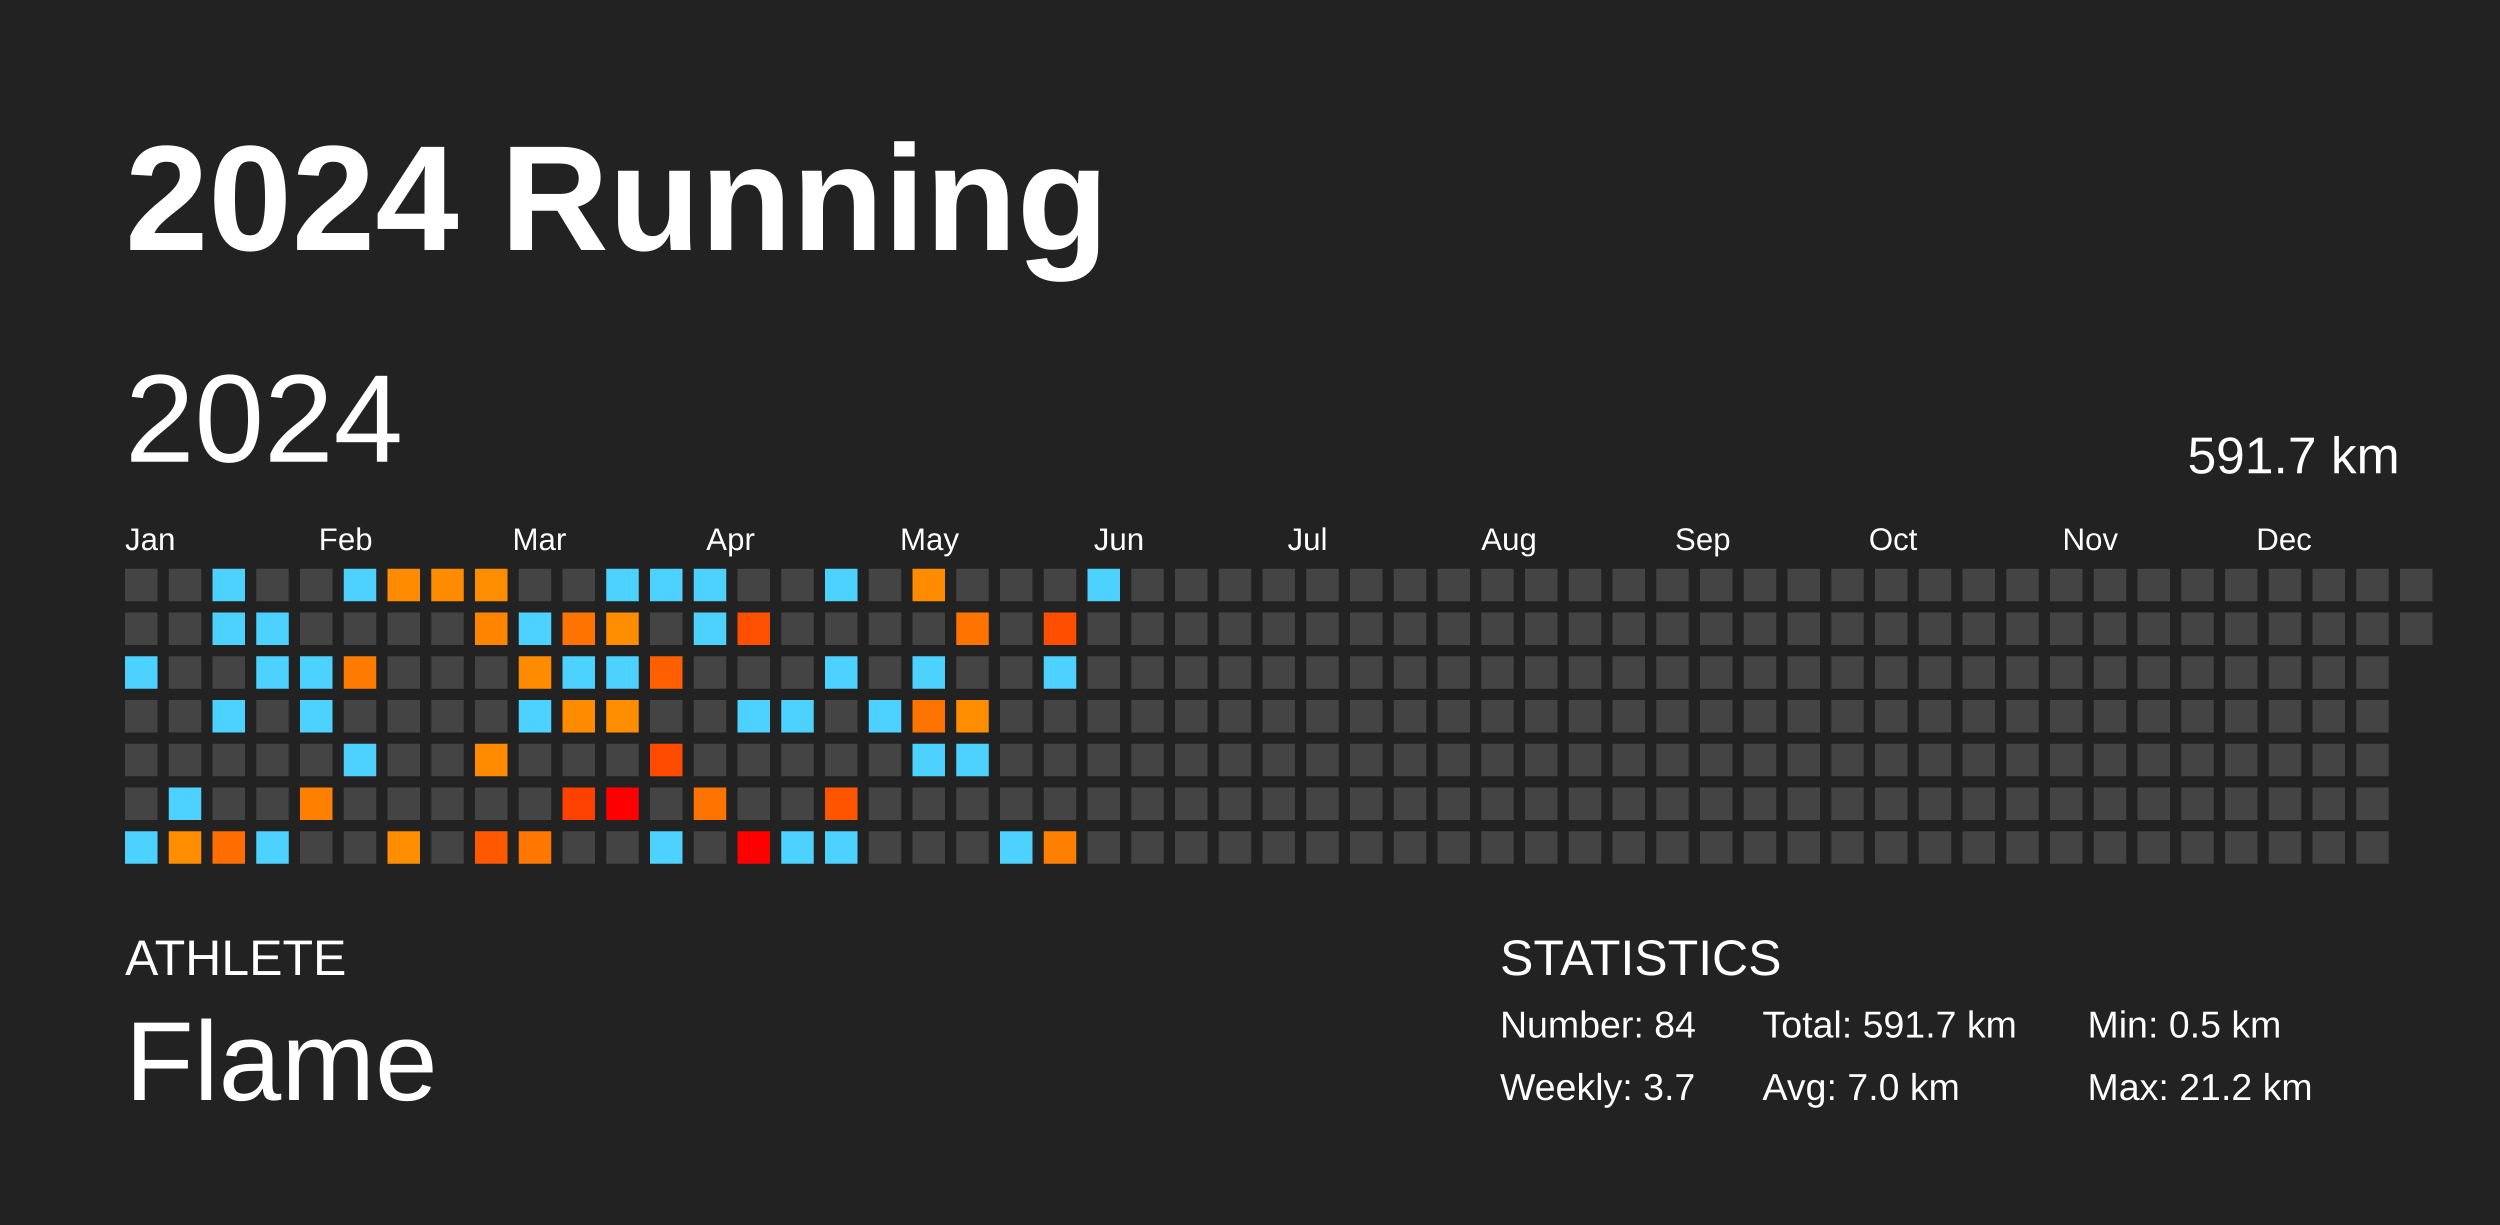
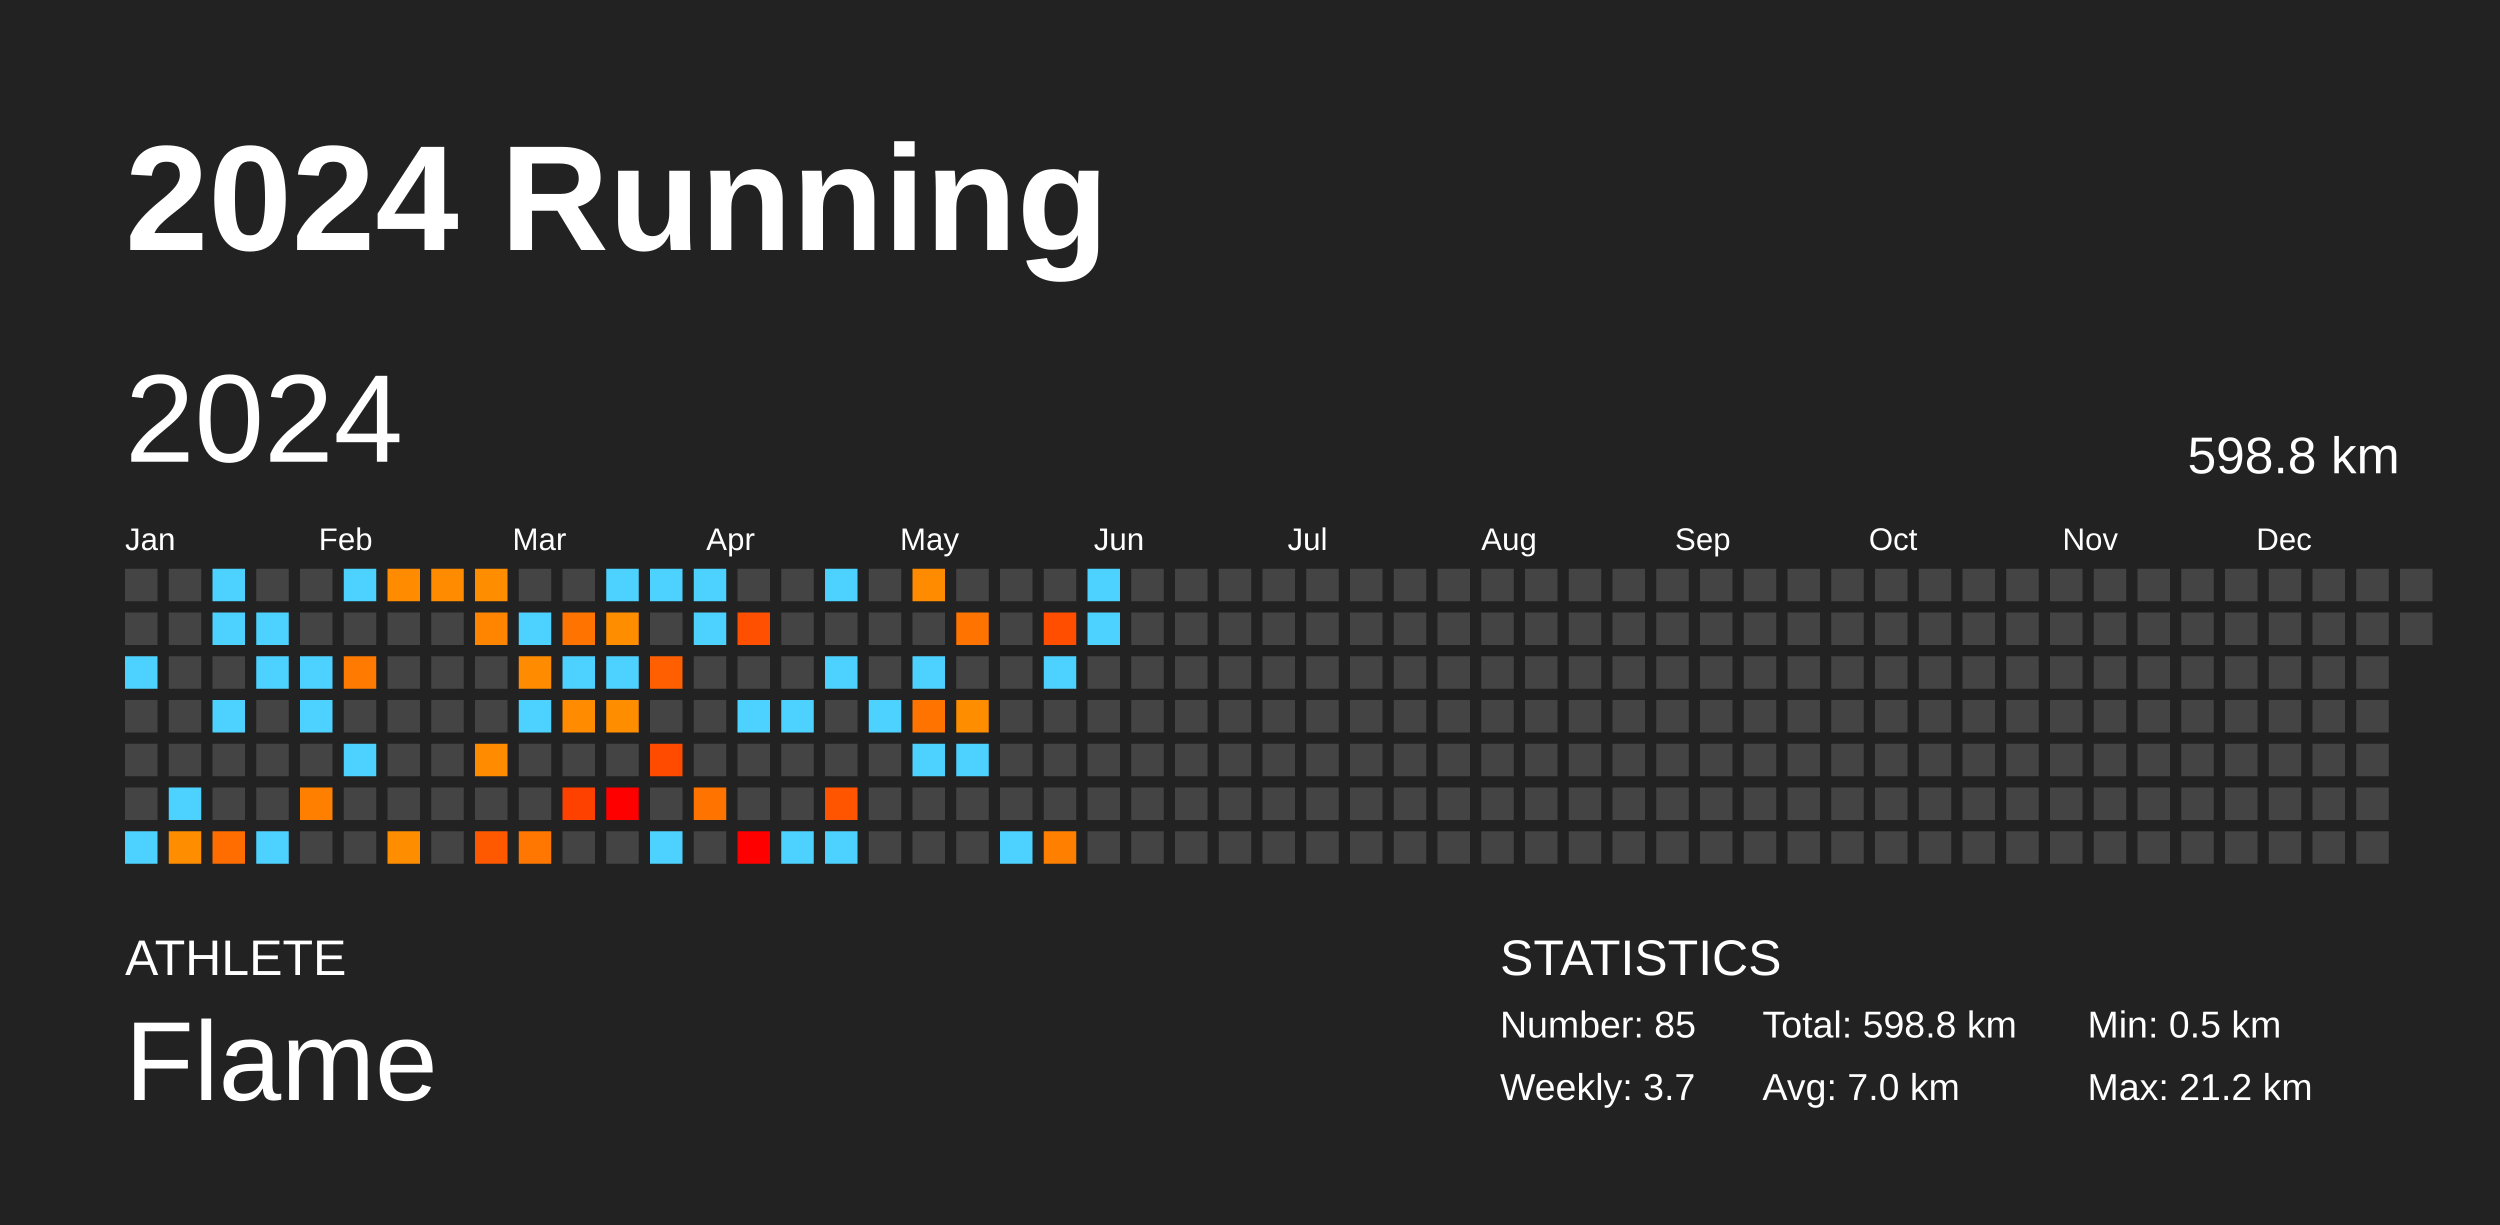
<svg xmlns="http://www.w3.org/2000/svg" baseProfile="full" height="98mm" version="1.1" viewBox="0,0,200,98" width="200mm">
  <defs />
  <rect fill="#222222" height="98" width="200" x="0" y="0" />
  <text fill="#FFFFFF" style="font-size:12px; font-family:Arial; font-weight:bold;" x="10" y="20">2024 Running</text>
  <text fill="#FFFFFF" style="font-size:4px; font-family:Arial" x="10" y="78">ATHLETE</text>
  <text fill="#FFFFFF" style="font-size:9px; font-family:Arial" x="10" y="88">Flame</text>
  <text fill="#FFFFFF" style="font-size:4px; font-family:Arial" x="120" y="78">STATISTICS</text>
-   <text fill="#FFFFFF" style="font-size:3px; font-family:Arial" x="120" y="83">Number: 84</text>
+   <text fill="#FFFFFF" style="font-size:3px; font-family:Arial" x="120" y="83">Number: 85</text>
  <text fill="#FFFFFF" style="font-size:3px; font-family:Arial" x="120" y="88">Weekly: 3.7</text>
-   <text fill="#FFFFFF" style="font-size:3px; font-family:Arial" x="141" y="83">Total: 591.7 km</text>
+   <text fill="#FFFFFF" style="font-size:3px; font-family:Arial" x="141" y="83">Total: 598.8 km</text>
  <text fill="#FFFFFF" style="font-size:3px; font-family:Arial" x="141" y="88">Avg: 7.0 km</text>
  <text fill="#FFFFFF" style="font-size:3px; font-family:Arial" x="167" y="83">Min: 0.5 km</text>
  <text fill="#FFFFFF" style="font-size:3px; font-family:Arial" x="167" y="88">Max: 21.2 km</text>
  <text dominant-baseline="hanging" fill="#FFFFFF" style="font-size:10.0px; font-family:Arial;" x="10" y="30">2024</text>
-   <text dominant-baseline="hanging" fill="#FFFFFF" style="font-size:4.125px; font-family:Arial;" x="175" y="35">591.7 km</text>
+   <text dominant-baseline="hanging" fill="#FFFFFF" style="font-size:4.125px; font-family:Arial;" x="175" y="35">598.8 km</text>
  <text fill="#FFFFFF" style="font-size:2.5px; font-family:Arial" x="10.0" y="44">Jan</text>
  <text fill="#FFFFFF" style="font-size:2.5px; font-family:Arial" x="25.5" y="44">Feb</text>
  <text fill="#FFFFFF" style="font-size:2.5px; font-family:Arial" x="41.0" y="44">Mar</text>
  <text fill="#FFFFFF" style="font-size:2.5px; font-family:Arial" x="56.5" y="44">Apr</text>
  <text fill="#FFFFFF" style="font-size:2.5px; font-family:Arial" x="72.0" y="44">May</text>
  <text fill="#FFFFFF" style="font-size:2.5px; font-family:Arial" x="87.5" y="44">Jun</text>
  <text fill="#FFFFFF" style="font-size:2.5px; font-family:Arial" x="103.0" y="44">Jul</text>
  <text fill="#FFFFFF" style="font-size:2.5px; font-family:Arial" x="118.5" y="44">Aug</text>
  <text fill="#FFFFFF" style="font-size:2.5px; font-family:Arial" x="134.0" y="44">Sep</text>
  <text fill="#FFFFFF" style="font-size:2.5px; font-family:Arial" x="149.5" y="44">Oct</text>
  <text fill="#FFFFFF" style="font-size:2.5px; font-family:Arial" x="165.0" y="44">Nov</text>
  <text fill="#FFFFFF" style="font-size:2.5px; font-family:Arial" x="180.5" y="44">Dec</text>
  <rect fill="#444444" height="2.6" width="2.6" x="10.0" y="45.5" />
  <rect fill="#444444" height="2.6" width="2.6" x="10.0" y="49.0" />
  <rect fill="#4dd2ff" height="2.6" width="2.6" x="10.0" y="52.5" />
  <rect fill="#444444" height="2.6" width="2.6" x="10.0" y="56.0" />
  <rect fill="#444444" height="2.6" width="2.6" x="10.0" y="59.5" />
  <rect fill="#444444" height="2.6" width="2.6" x="10.0" y="63.0" />
  <rect fill="#4dd2ff" height="2.6" width="2.6" x="10.0" y="66.5" />
  <rect fill="#444444" height="2.6" width="2.6" x="13.5" y="45.5" />
  <rect fill="#444444" height="2.6" width="2.6" x="13.5" y="49.0" />
  <rect fill="#444444" height="2.6" width="2.6" x="13.5" y="52.5" />
  <rect fill="#444444" height="2.6" width="2.6" x="13.5" y="56.0" />
  <rect fill="#444444" height="2.6" width="2.6" x="13.5" y="59.5" />
  <rect fill="#4dd2ff" height="2.6" width="2.6" x="13.5" y="63.0" />
  <rect fill="#ff8d00" height="2.6" width="2.6" x="13.5" y="66.5" />
  <rect fill="#4dd2ff" height="2.6" width="2.6" x="17.0" y="45.5" />
  <rect fill="#4dd2ff" height="2.6" width="2.6" x="17.0" y="49.0" />
  <rect fill="#444444" height="2.6" width="2.6" x="17.0" y="52.5" />
  <rect fill="#4dd2ff" height="2.6" width="2.6" x="17.0" y="56.0" />
  <rect fill="#444444" height="2.6" width="2.6" x="17.0" y="59.5" />
  <rect fill="#444444" height="2.6" width="2.6" x="17.0" y="63.0" />
  <rect fill="#ff6c00" height="2.6" width="2.6" x="17.0" y="66.5" />
  <rect fill="#444444" height="2.6" width="2.6" x="20.5" y="45.5" />
  <rect fill="#4dd2ff" height="2.6" width="2.6" x="20.5" y="49.0" />
  <rect fill="#4dd2ff" height="2.6" width="2.6" x="20.5" y="52.5" />
  <rect fill="#444444" height="2.6" width="2.6" x="20.5" y="56.0" />
  <rect fill="#444444" height="2.6" width="2.6" x="20.5" y="59.5" />
  <rect fill="#444444" height="2.6" width="2.6" x="20.5" y="63.0" />
  <rect fill="#4dd2ff" height="2.6" width="2.6" x="20.5" y="66.5" />
  <rect fill="#444444" height="2.6" width="2.6" x="24.0" y="45.5" />
  <rect fill="#444444" height="2.6" width="2.6" x="24.0" y="49.0" />
  <rect fill="#4dd2ff" height="2.6" width="2.6" x="24.0" y="52.5" />
  <rect fill="#4dd2ff" height="2.6" width="2.6" x="24.0" y="56.0" />
  <rect fill="#444444" height="2.6" width="2.6" x="24.0" y="59.5" />
  <rect fill="#ff8000" height="2.6" width="2.6" x="24.0" y="63.0" />
  <rect fill="#444444" height="2.6" width="2.6" x="24.0" y="66.5" />
  <rect fill="#4dd2ff" height="2.6" width="2.6" x="27.5" y="45.5" />
  <rect fill="#444444" height="2.6" width="2.6" x="27.5" y="49.0" />
  <rect fill="#ff7a00" height="2.6" width="2.6" x="27.5" y="52.5" />
  <rect fill="#444444" height="2.6" width="2.6" x="27.5" y="56.0" />
  <rect fill="#4dd2ff" height="2.6" width="2.6" x="27.5" y="59.5" />
  <rect fill="#444444" height="2.6" width="2.6" x="27.5" y="63.0" />
  <rect fill="#444444" height="2.6" width="2.6" x="27.5" y="66.5" />
  <rect fill="#ff8c00" height="2.6" width="2.6" x="31.0" y="45.5" />
  <rect fill="#444444" height="2.6" width="2.6" x="31.0" y="49.0" />
  <rect fill="#444444" height="2.6" width="2.6" x="31.0" y="52.5" />
  <rect fill="#444444" height="2.6" width="2.6" x="31.0" y="56.0" />
  <rect fill="#444444" height="2.6" width="2.6" x="31.0" y="59.5" />
  <rect fill="#444444" height="2.6" width="2.6" x="31.0" y="63.0" />
  <rect fill="#ff8d00" height="2.6" width="2.6" x="31.0" y="66.5" />
  <rect fill="#ff8c00" height="2.6" width="2.6" x="34.5" y="45.5" />
  <rect fill="#444444" height="2.6" width="2.6" x="34.5" y="49.0" />
  <rect fill="#444444" height="2.6" width="2.6" x="34.5" y="52.5" />
  <rect fill="#444444" height="2.6" width="2.6" x="34.5" y="56.0" />
  <rect fill="#444444" height="2.6" width="2.6" x="34.5" y="59.5" />
  <rect fill="#444444" height="2.6" width="2.6" x="34.5" y="63.0" />
  <rect fill="#444444" height="2.6" width="2.6" x="34.5" y="66.5" />
  <rect fill="#ff8d00" height="2.6" width="2.6" x="38.0" y="45.5" />
  <rect fill="#ff8400" height="2.6" width="2.6" x="38.0" y="49.0" />
  <rect fill="#444444" height="2.6" width="2.6" x="38.0" y="52.5" />
  <rect fill="#444444" height="2.6" width="2.6" x="38.0" y="56.0" />
  <rect fill="#ff8b00" height="2.6" width="2.6" x="38.0" y="59.5" />
  <rect fill="#444444" height="2.6" width="2.6" x="38.0" y="63.0" />
  <rect fill="#ff5900" height="2.6" width="2.6" x="38.0" y="66.5" />
  <rect fill="#444444" height="2.6" width="2.6" x="41.5" y="45.5" />
  <rect fill="#4dd2ff" height="2.6" width="2.6" x="41.5" y="49.0" />
  <rect fill="#ff8c00" height="2.6" width="2.6" x="41.5" y="52.5" />
  <rect fill="#4dd2ff" height="2.6" width="2.6" x="41.5" y="56.0" />
  <rect fill="#444444" height="2.6" width="2.6" x="41.5" y="59.5" />
  <rect fill="#444444" height="2.6" width="2.6" x="41.5" y="63.0" />
  <rect fill="#ff7700" height="2.6" width="2.6" x="41.5" y="66.5" />
  <rect fill="#444444" height="2.6" width="2.6" x="45.0" y="45.5" />
  <rect fill="#ff7300" height="2.6" width="2.6" x="45.0" y="49.0" />
  <rect fill="#4dd2ff" height="2.6" width="2.6" x="45.0" y="52.5" />
  <rect fill="#ff8b00" height="2.6" width="2.6" x="45.0" y="56.0" />
  <rect fill="#444444" height="2.6" width="2.6" x="45.0" y="59.5" />
  <rect fill="#ff4100" height="2.6" width="2.6" x="45.0" y="63.0" />
  <rect fill="#444444" height="2.6" width="2.6" x="45.0" y="66.5" />
  <rect fill="#4dd2ff" height="2.6" width="2.6" x="48.5" y="45.5" />
  <rect fill="#ff8d00" height="2.6" width="2.6" x="48.5" y="49.0" />
  <rect fill="#4dd2ff" height="2.6" width="2.6" x="48.5" y="52.5" />
  <rect fill="#ff8d00" height="2.6" width="2.6" x="48.5" y="56.0" />
  <rect fill="#444444" height="2.6" width="2.6" x="48.5" y="59.5" />
  <rect fill="red" height="2.6" width="2.6" x="48.5" y="63.0" />
  <rect fill="#444444" height="2.6" width="2.6" x="48.5" y="66.5" />
  <rect fill="#4dd2ff" height="2.6" width="2.6" x="52.0" y="45.5" />
  <rect fill="#444444" height="2.6" width="2.6" x="52.0" y="49.0" />
  <rect fill="#ff5f00" height="2.6" width="2.6" x="52.0" y="52.5" />
  <rect fill="#444444" height="2.6" width="2.6" x="52.0" y="56.0" />
  <rect fill="#ff4b00" height="2.6" width="2.6" x="52.0" y="59.5" />
  <rect fill="#444444" height="2.6" width="2.6" x="52.0" y="63.0" />
  <rect fill="#4dd2ff" height="2.6" width="2.6" x="52.0" y="66.5" />
  <rect fill="#4dd2ff" height="2.6" width="2.6" x="55.5" y="45.5" />
  <rect fill="#4dd2ff" height="2.6" width="2.6" x="55.5" y="49.0" />
  <rect fill="#444444" height="2.6" width="2.6" x="55.5" y="52.5" />
  <rect fill="#444444" height="2.6" width="2.6" x="55.5" y="56.0" />
  <rect fill="#444444" height="2.6" width="2.6" x="55.5" y="59.5" />
  <rect fill="#ff7400" height="2.6" width="2.6" x="55.5" y="63.0" />
  <rect fill="#444444" height="2.6" width="2.6" x="55.5" y="66.5" />
  <rect fill="#444444" height="2.6" width="2.6" x="59.0" y="45.5" />
  <rect fill="#ff4f00" height="2.6" width="2.6" x="59.0" y="49.0" />
  <rect fill="#444444" height="2.6" width="2.6" x="59.0" y="52.5" />
  <rect fill="#4dd2ff" height="2.6" width="2.6" x="59.0" y="56.0" />
  <rect fill="#444444" height="2.6" width="2.6" x="59.0" y="59.5" />
  <rect fill="#444444" height="2.6" width="2.6" x="59.0" y="63.0" />
  <rect fill="red" height="2.6" width="2.6" x="59.0" y="66.5" />
  <rect fill="#444444" height="2.6" width="2.6" x="62.5" y="45.5" />
  <rect fill="#444444" height="2.6" width="2.6" x="62.5" y="49.0" />
  <rect fill="#444444" height="2.6" width="2.6" x="62.5" y="52.5" />
  <rect fill="#4dd2ff" height="2.6" width="2.6" x="62.5" y="56.0" />
  <rect fill="#444444" height="2.6" width="2.6" x="62.5" y="59.5" />
  <rect fill="#444444" height="2.6" width="2.6" x="62.5" y="63.0" />
  <rect fill="#4dd2ff" height="2.6" width="2.6" x="62.5" y="66.5" />
  <rect fill="#4dd2ff" height="2.6" width="2.6" x="66.0" y="45.5" />
  <rect fill="#444444" height="2.6" width="2.6" x="66.0" y="49.0" />
  <rect fill="#4dd2ff" height="2.6" width="2.6" x="66.0" y="52.5" />
  <rect fill="#444444" height="2.6" width="2.6" x="66.0" y="56.0" />
  <rect fill="#444444" height="2.6" width="2.6" x="66.0" y="59.5" />
  <rect fill="#ff5500" height="2.6" width="2.6" x="66.0" y="63.0" />
  <rect fill="#4dd2ff" height="2.6" width="2.6" x="66.0" y="66.5" />
  <rect fill="#444444" height="2.6" width="2.6" x="69.5" y="45.5" />
  <rect fill="#444444" height="2.6" width="2.6" x="69.5" y="49.0" />
  <rect fill="#444444" height="2.6" width="2.6" x="69.5" y="52.5" />
  <rect fill="#4dd2ff" height="2.6" width="2.6" x="69.5" y="56.0" />
  <rect fill="#444444" height="2.6" width="2.6" x="69.5" y="59.5" />
  <rect fill="#444444" height="2.6" width="2.6" x="69.5" y="63.0" />
  <rect fill="#444444" height="2.6" width="2.6" x="69.5" y="66.5" />
  <rect fill="#ff8c00" height="2.6" width="2.6" x="73.0" y="45.5" />
  <rect fill="#444444" height="2.6" width="2.6" x="73.0" y="49.0" />
  <rect fill="#4dd2ff" height="2.6" width="2.6" x="73.0" y="52.5" />
  <rect fill="#ff7300" height="2.6" width="2.6" x="73.0" y="56.0" />
  <rect fill="#4dd2ff" height="2.6" width="2.6" x="73.0" y="59.5" />
  <rect fill="#444444" height="2.6" width="2.6" x="73.0" y="63.0" />
  <rect fill="#444444" height="2.6" width="2.6" x="73.0" y="66.5" />
  <rect fill="#444444" height="2.6" width="2.6" x="76.5" y="45.5" />
  <rect fill="#ff7400" height="2.6" width="2.6" x="76.5" y="49.0" />
  <rect fill="#444444" height="2.6" width="2.6" x="76.5" y="52.5" />
  <rect fill="#ff8d00" height="2.6" width="2.6" x="76.5" y="56.0" />
  <rect fill="#4dd2ff" height="2.6" width="2.6" x="76.5" y="59.5" />
  <rect fill="#444444" height="2.6" width="2.6" x="76.5" y="63.0" />
  <rect fill="#444444" height="2.6" width="2.6" x="76.5" y="66.5" />
  <rect fill="#444444" height="2.6" width="2.6" x="80.0" y="45.5" />
  <rect fill="#444444" height="2.6" width="2.6" x="80.0" y="49.0" />
  <rect fill="#444444" height="2.6" width="2.6" x="80.0" y="52.5" />
  <rect fill="#444444" height="2.6" width="2.6" x="80.0" y="56.0" />
  <rect fill="#444444" height="2.6" width="2.6" x="80.0" y="59.5" />
  <rect fill="#444444" height="2.6" width="2.6" x="80.0" y="63.0" />
  <rect fill="#4dd2ff" height="2.6" width="2.6" x="80.0" y="66.5" />
  <rect fill="#444444" height="2.6" width="2.6" x="83.5" y="45.5" />
  <rect fill="#ff4e00" height="2.6" width="2.6" x="83.5" y="49.0" />
  <rect fill="#4dd2ff" height="2.6" width="2.6" x="83.5" y="52.5" />
  <rect fill="#444444" height="2.6" width="2.6" x="83.5" y="56.0" />
  <rect fill="#444444" height="2.6" width="2.6" x="83.5" y="59.5" />
  <rect fill="#444444" height="2.6" width="2.6" x="83.5" y="63.0" />
  <rect fill="#ff8000" height="2.6" width="2.6" x="83.5" y="66.5" />
  <rect fill="#4dd2ff" height="2.6" width="2.6" x="87.0" y="45.5" />
-   <rect fill="#444444" height="2.6" width="2.6" x="87.0" y="49.0" />
+   <rect fill="#4dd2ff" height="2.6" width="2.6" x="87.0" y="49.0" />
  <rect fill="#444444" height="2.6" width="2.6" x="87.0" y="52.5" />
  <rect fill="#444444" height="2.6" width="2.6" x="87.0" y="56.0" />
  <rect fill="#444444" height="2.6" width="2.6" x="87.0" y="59.5" />
  <rect fill="#444444" height="2.6" width="2.6" x="87.0" y="63.0" />
  <rect fill="#444444" height="2.6" width="2.6" x="87.0" y="66.5" />
  <rect fill="#444444" height="2.6" width="2.6" x="90.5" y="45.5" />
  <rect fill="#444444" height="2.6" width="2.6" x="90.5" y="49.0" />
  <rect fill="#444444" height="2.6" width="2.6" x="90.5" y="52.5" />
  <rect fill="#444444" height="2.6" width="2.6" x="90.5" y="56.0" />
  <rect fill="#444444" height="2.6" width="2.6" x="90.5" y="59.5" />
  <rect fill="#444444" height="2.6" width="2.6" x="90.5" y="63.0" />
  <rect fill="#444444" height="2.6" width="2.6" x="90.5" y="66.5" />
  <rect fill="#444444" height="2.6" width="2.6" x="94.0" y="45.5" />
  <rect fill="#444444" height="2.6" width="2.6" x="94.0" y="49.0" />
  <rect fill="#444444" height="2.6" width="2.6" x="94.0" y="52.5" />
  <rect fill="#444444" height="2.6" width="2.6" x="94.0" y="56.0" />
  <rect fill="#444444" height="2.6" width="2.6" x="94.0" y="59.5" />
  <rect fill="#444444" height="2.6" width="2.6" x="94.0" y="63.0" />
  <rect fill="#444444" height="2.6" width="2.6" x="94.0" y="66.5" />
  <rect fill="#444444" height="2.6" width="2.6" x="97.5" y="45.5" />
  <rect fill="#444444" height="2.6" width="2.6" x="97.5" y="49.0" />
  <rect fill="#444444" height="2.6" width="2.6" x="97.5" y="52.5" />
  <rect fill="#444444" height="2.6" width="2.6" x="97.5" y="56.0" />
  <rect fill="#444444" height="2.6" width="2.6" x="97.5" y="59.5" />
  <rect fill="#444444" height="2.6" width="2.6" x="97.5" y="63.0" />
  <rect fill="#444444" height="2.6" width="2.6" x="97.5" y="66.5" />
  <rect fill="#444444" height="2.6" width="2.6" x="101.0" y="45.5" />
  <rect fill="#444444" height="2.6" width="2.6" x="101.0" y="49.0" />
  <rect fill="#444444" height="2.6" width="2.6" x="101.0" y="52.5" />
  <rect fill="#444444" height="2.6" width="2.6" x="101.0" y="56.0" />
  <rect fill="#444444" height="2.6" width="2.6" x="101.0" y="59.5" />
  <rect fill="#444444" height="2.6" width="2.6" x="101.0" y="63.0" />
  <rect fill="#444444" height="2.6" width="2.6" x="101.0" y="66.5" />
  <rect fill="#444444" height="2.6" width="2.6" x="104.5" y="45.5" />
  <rect fill="#444444" height="2.6" width="2.6" x="104.5" y="49.0" />
  <rect fill="#444444" height="2.6" width="2.6" x="104.5" y="52.5" />
  <rect fill="#444444" height="2.6" width="2.6" x="104.5" y="56.0" />
  <rect fill="#444444" height="2.6" width="2.6" x="104.5" y="59.5" />
  <rect fill="#444444" height="2.6" width="2.6" x="104.5" y="63.0" />
  <rect fill="#444444" height="2.6" width="2.6" x="104.5" y="66.5" />
  <rect fill="#444444" height="2.6" width="2.6" x="108.0" y="45.5" />
  <rect fill="#444444" height="2.6" width="2.6" x="108.0" y="49.0" />
  <rect fill="#444444" height="2.6" width="2.6" x="108.0" y="52.5" />
  <rect fill="#444444" height="2.6" width="2.6" x="108.0" y="56.0" />
  <rect fill="#444444" height="2.6" width="2.6" x="108.0" y="59.5" />
  <rect fill="#444444" height="2.6" width="2.6" x="108.0" y="63.0" />
  <rect fill="#444444" height="2.6" width="2.6" x="108.0" y="66.5" />
  <rect fill="#444444" height="2.6" width="2.6" x="111.5" y="45.5" />
  <rect fill="#444444" height="2.6" width="2.6" x="111.5" y="49.0" />
  <rect fill="#444444" height="2.6" width="2.6" x="111.5" y="52.5" />
  <rect fill="#444444" height="2.6" width="2.6" x="111.5" y="56.0" />
  <rect fill="#444444" height="2.6" width="2.6" x="111.5" y="59.5" />
  <rect fill="#444444" height="2.6" width="2.6" x="111.5" y="63.0" />
  <rect fill="#444444" height="2.6" width="2.6" x="111.5" y="66.5" />
  <rect fill="#444444" height="2.6" width="2.6" x="115.0" y="45.5" />
  <rect fill="#444444" height="2.6" width="2.6" x="115.0" y="49.0" />
  <rect fill="#444444" height="2.6" width="2.6" x="115.0" y="52.5" />
  <rect fill="#444444" height="2.6" width="2.6" x="115.0" y="56.0" />
  <rect fill="#444444" height="2.6" width="2.6" x="115.0" y="59.5" />
  <rect fill="#444444" height="2.6" width="2.6" x="115.0" y="63.0" />
  <rect fill="#444444" height="2.6" width="2.6" x="115.0" y="66.5" />
  <rect fill="#444444" height="2.6" width="2.6" x="118.5" y="45.5" />
  <rect fill="#444444" height="2.6" width="2.6" x="118.5" y="49.0" />
  <rect fill="#444444" height="2.6" width="2.6" x="118.5" y="52.5" />
  <rect fill="#444444" height="2.6" width="2.6" x="118.5" y="56.0" />
  <rect fill="#444444" height="2.6" width="2.6" x="118.5" y="59.5" />
  <rect fill="#444444" height="2.6" width="2.6" x="118.5" y="63.0" />
  <rect fill="#444444" height="2.6" width="2.6" x="118.5" y="66.5" />
  <rect fill="#444444" height="2.6" width="2.6" x="122.0" y="45.5" />
  <rect fill="#444444" height="2.6" width="2.6" x="122.0" y="49.0" />
  <rect fill="#444444" height="2.6" width="2.6" x="122.0" y="52.5" />
  <rect fill="#444444" height="2.6" width="2.6" x="122.0" y="56.0" />
  <rect fill="#444444" height="2.6" width="2.6" x="122.0" y="59.5" />
  <rect fill="#444444" height="2.6" width="2.6" x="122.0" y="63.0" />
  <rect fill="#444444" height="2.6" width="2.6" x="122.0" y="66.5" />
  <rect fill="#444444" height="2.6" width="2.6" x="125.5" y="45.5" />
  <rect fill="#444444" height="2.6" width="2.6" x="125.5" y="49.0" />
  <rect fill="#444444" height="2.6" width="2.6" x="125.5" y="52.5" />
  <rect fill="#444444" height="2.6" width="2.6" x="125.5" y="56.0" />
  <rect fill="#444444" height="2.6" width="2.6" x="125.5" y="59.5" />
  <rect fill="#444444" height="2.6" width="2.6" x="125.5" y="63.0" />
  <rect fill="#444444" height="2.6" width="2.6" x="125.5" y="66.5" />
  <rect fill="#444444" height="2.6" width="2.6" x="129.0" y="45.5" />
  <rect fill="#444444" height="2.6" width="2.6" x="129.0" y="49.0" />
  <rect fill="#444444" height="2.6" width="2.6" x="129.0" y="52.5" />
  <rect fill="#444444" height="2.6" width="2.6" x="129.0" y="56.0" />
  <rect fill="#444444" height="2.6" width="2.6" x="129.0" y="59.5" />
  <rect fill="#444444" height="2.6" width="2.6" x="129.0" y="63.0" />
  <rect fill="#444444" height="2.6" width="2.6" x="129.0" y="66.5" />
  <rect fill="#444444" height="2.6" width="2.6" x="132.5" y="45.5" />
  <rect fill="#444444" height="2.6" width="2.6" x="132.5" y="49.0" />
  <rect fill="#444444" height="2.6" width="2.6" x="132.5" y="52.5" />
  <rect fill="#444444" height="2.6" width="2.6" x="132.5" y="56.0" />
  <rect fill="#444444" height="2.6" width="2.6" x="132.5" y="59.5" />
  <rect fill="#444444" height="2.6" width="2.6" x="132.5" y="63.0" />
  <rect fill="#444444" height="2.6" width="2.6" x="132.5" y="66.5" />
  <rect fill="#444444" height="2.6" width="2.6" x="136.0" y="45.5" />
  <rect fill="#444444" height="2.6" width="2.6" x="136.0" y="49.0" />
  <rect fill="#444444" height="2.6" width="2.6" x="136.0" y="52.5" />
  <rect fill="#444444" height="2.6" width="2.6" x="136.0" y="56.0" />
  <rect fill="#444444" height="2.6" width="2.6" x="136.0" y="59.5" />
  <rect fill="#444444" height="2.6" width="2.6" x="136.0" y="63.0" />
  <rect fill="#444444" height="2.6" width="2.6" x="136.0" y="66.5" />
  <rect fill="#444444" height="2.6" width="2.6" x="139.5" y="45.5" />
  <rect fill="#444444" height="2.6" width="2.6" x="139.5" y="49.0" />
  <rect fill="#444444" height="2.6" width="2.6" x="139.5" y="52.5" />
  <rect fill="#444444" height="2.6" width="2.6" x="139.5" y="56.0" />
  <rect fill="#444444" height="2.6" width="2.6" x="139.5" y="59.5" />
  <rect fill="#444444" height="2.6" width="2.6" x="139.5" y="63.0" />
  <rect fill="#444444" height="2.6" width="2.6" x="139.5" y="66.5" />
  <rect fill="#444444" height="2.6" width="2.6" x="143.0" y="45.5" />
  <rect fill="#444444" height="2.6" width="2.6" x="143.0" y="49.0" />
  <rect fill="#444444" height="2.6" width="2.6" x="143.0" y="52.5" />
  <rect fill="#444444" height="2.6" width="2.6" x="143.0" y="56.0" />
  <rect fill="#444444" height="2.6" width="2.6" x="143.0" y="59.5" />
  <rect fill="#444444" height="2.6" width="2.6" x="143.0" y="63.0" />
  <rect fill="#444444" height="2.6" width="2.6" x="143.0" y="66.5" />
  <rect fill="#444444" height="2.6" width="2.6" x="146.5" y="45.5" />
  <rect fill="#444444" height="2.6" width="2.6" x="146.5" y="49.0" />
  <rect fill="#444444" height="2.6" width="2.6" x="146.5" y="52.5" />
  <rect fill="#444444" height="2.6" width="2.6" x="146.5" y="56.0" />
  <rect fill="#444444" height="2.6" width="2.6" x="146.5" y="59.5" />
  <rect fill="#444444" height="2.6" width="2.6" x="146.5" y="63.0" />
  <rect fill="#444444" height="2.6" width="2.6" x="146.5" y="66.5" />
  <rect fill="#444444" height="2.6" width="2.6" x="150.0" y="45.5" />
  <rect fill="#444444" height="2.6" width="2.6" x="150.0" y="49.0" />
  <rect fill="#444444" height="2.6" width="2.6" x="150.0" y="52.5" />
  <rect fill="#444444" height="2.6" width="2.6" x="150.0" y="56.0" />
  <rect fill="#444444" height="2.6" width="2.6" x="150.0" y="59.5" />
  <rect fill="#444444" height="2.6" width="2.6" x="150.0" y="63.0" />
  <rect fill="#444444" height="2.6" width="2.6" x="150.0" y="66.5" />
  <rect fill="#444444" height="2.6" width="2.6" x="153.5" y="45.5" />
  <rect fill="#444444" height="2.6" width="2.6" x="153.5" y="49.0" />
  <rect fill="#444444" height="2.6" width="2.6" x="153.5" y="52.5" />
  <rect fill="#444444" height="2.6" width="2.6" x="153.5" y="56.0" />
  <rect fill="#444444" height="2.6" width="2.6" x="153.5" y="59.5" />
  <rect fill="#444444" height="2.6" width="2.6" x="153.5" y="63.0" />
  <rect fill="#444444" height="2.6" width="2.6" x="153.5" y="66.5" />
  <rect fill="#444444" height="2.6" width="2.6" x="157.0" y="45.5" />
  <rect fill="#444444" height="2.6" width="2.6" x="157.0" y="49.0" />
  <rect fill="#444444" height="2.6" width="2.6" x="157.0" y="52.5" />
  <rect fill="#444444" height="2.6" width="2.6" x="157.0" y="56.0" />
  <rect fill="#444444" height="2.6" width="2.6" x="157.0" y="59.5" />
  <rect fill="#444444" height="2.6" width="2.6" x="157.0" y="63.0" />
  <rect fill="#444444" height="2.6" width="2.6" x="157.0" y="66.5" />
  <rect fill="#444444" height="2.6" width="2.6" x="160.5" y="45.5" />
  <rect fill="#444444" height="2.6" width="2.6" x="160.5" y="49.0" />
  <rect fill="#444444" height="2.6" width="2.6" x="160.5" y="52.5" />
  <rect fill="#444444" height="2.6" width="2.6" x="160.5" y="56.0" />
  <rect fill="#444444" height="2.6" width="2.6" x="160.5" y="59.5" />
  <rect fill="#444444" height="2.6" width="2.6" x="160.5" y="63.0" />
  <rect fill="#444444" height="2.6" width="2.6" x="160.5" y="66.5" />
  <rect fill="#444444" height="2.6" width="2.6" x="164.0" y="45.5" />
  <rect fill="#444444" height="2.6" width="2.6" x="164.0" y="49.0" />
  <rect fill="#444444" height="2.6" width="2.6" x="164.0" y="52.5" />
  <rect fill="#444444" height="2.6" width="2.6" x="164.0" y="56.0" />
  <rect fill="#444444" height="2.6" width="2.6" x="164.0" y="59.5" />
  <rect fill="#444444" height="2.6" width="2.6" x="164.0" y="63.0" />
  <rect fill="#444444" height="2.6" width="2.6" x="164.0" y="66.5" />
  <rect fill="#444444" height="2.6" width="2.6" x="167.5" y="45.5" />
  <rect fill="#444444" height="2.6" width="2.6" x="167.5" y="49.0" />
  <rect fill="#444444" height="2.6" width="2.6" x="167.5" y="52.5" />
  <rect fill="#444444" height="2.6" width="2.6" x="167.5" y="56.0" />
  <rect fill="#444444" height="2.6" width="2.6" x="167.5" y="59.5" />
  <rect fill="#444444" height="2.6" width="2.6" x="167.5" y="63.0" />
  <rect fill="#444444" height="2.6" width="2.6" x="167.5" y="66.5" />
  <rect fill="#444444" height="2.6" width="2.6" x="171.0" y="45.5" />
  <rect fill="#444444" height="2.6" width="2.6" x="171.0" y="49.0" />
  <rect fill="#444444" height="2.6" width="2.6" x="171.0" y="52.5" />
  <rect fill="#444444" height="2.6" width="2.6" x="171.0" y="56.0" />
  <rect fill="#444444" height="2.6" width="2.6" x="171.0" y="59.5" />
  <rect fill="#444444" height="2.6" width="2.6" x="171.0" y="63.0" />
  <rect fill="#444444" height="2.6" width="2.6" x="171.0" y="66.5" />
  <rect fill="#444444" height="2.6" width="2.6" x="174.5" y="45.5" />
  <rect fill="#444444" height="2.6" width="2.6" x="174.5" y="49.0" />
  <rect fill="#444444" height="2.6" width="2.6" x="174.5" y="52.5" />
  <rect fill="#444444" height="2.6" width="2.6" x="174.5" y="56.0" />
  <rect fill="#444444" height="2.6" width="2.6" x="174.5" y="59.5" />
  <rect fill="#444444" height="2.6" width="2.6" x="174.5" y="63.0" />
  <rect fill="#444444" height="2.6" width="2.6" x="174.5" y="66.5" />
  <rect fill="#444444" height="2.6" width="2.6" x="178.0" y="45.5" />
  <rect fill="#444444" height="2.6" width="2.6" x="178.0" y="49.0" />
  <rect fill="#444444" height="2.6" width="2.6" x="178.0" y="52.5" />
  <rect fill="#444444" height="2.6" width="2.6" x="178.0" y="56.0" />
  <rect fill="#444444" height="2.6" width="2.6" x="178.0" y="59.5" />
  <rect fill="#444444" height="2.6" width="2.6" x="178.0" y="63.0" />
  <rect fill="#444444" height="2.6" width="2.6" x="178.0" y="66.5" />
  <rect fill="#444444" height="2.6" width="2.6" x="181.5" y="45.5" />
  <rect fill="#444444" height="2.6" width="2.6" x="181.5" y="49.0" />
  <rect fill="#444444" height="2.6" width="2.6" x="181.5" y="52.5" />
  <rect fill="#444444" height="2.6" width="2.6" x="181.5" y="56.0" />
  <rect fill="#444444" height="2.6" width="2.6" x="181.5" y="59.5" />
  <rect fill="#444444" height="2.6" width="2.6" x="181.5" y="63.0" />
  <rect fill="#444444" height="2.6" width="2.6" x="181.5" y="66.5" />
  <rect fill="#444444" height="2.6" width="2.6" x="185.0" y="45.5" />
  <rect fill="#444444" height="2.6" width="2.6" x="185.0" y="49.0" />
  <rect fill="#444444" height="2.6" width="2.6" x="185.0" y="52.5" />
  <rect fill="#444444" height="2.6" width="2.6" x="185.0" y="56.0" />
  <rect fill="#444444" height="2.6" width="2.6" x="185.0" y="59.5" />
  <rect fill="#444444" height="2.6" width="2.6" x="185.0" y="63.0" />
  <rect fill="#444444" height="2.6" width="2.6" x="185.0" y="66.5" />
  <rect fill="#444444" height="2.6" width="2.6" x="188.5" y="45.5" />
  <rect fill="#444444" height="2.6" width="2.6" x="188.5" y="49.0" />
  <rect fill="#444444" height="2.6" width="2.6" x="188.5" y="52.5" />
  <rect fill="#444444" height="2.6" width="2.6" x="188.5" y="56.0" />
  <rect fill="#444444" height="2.6" width="2.6" x="188.5" y="59.5" />
  <rect fill="#444444" height="2.6" width="2.6" x="188.5" y="63.0" />
  <rect fill="#444444" height="2.6" width="2.6" x="188.5" y="66.5" />
  <rect fill="#444444" height="2.6" width="2.6" x="192.0" y="45.5" />
  <rect fill="#444444" height="2.6" width="2.6" x="192.0" y="49.0" />
</svg>
